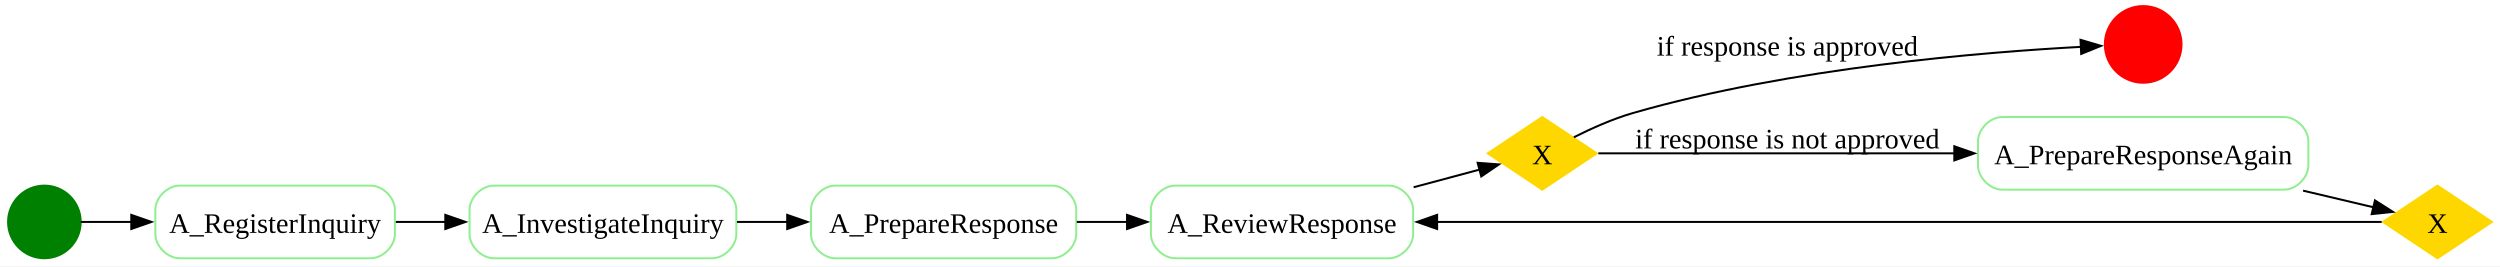
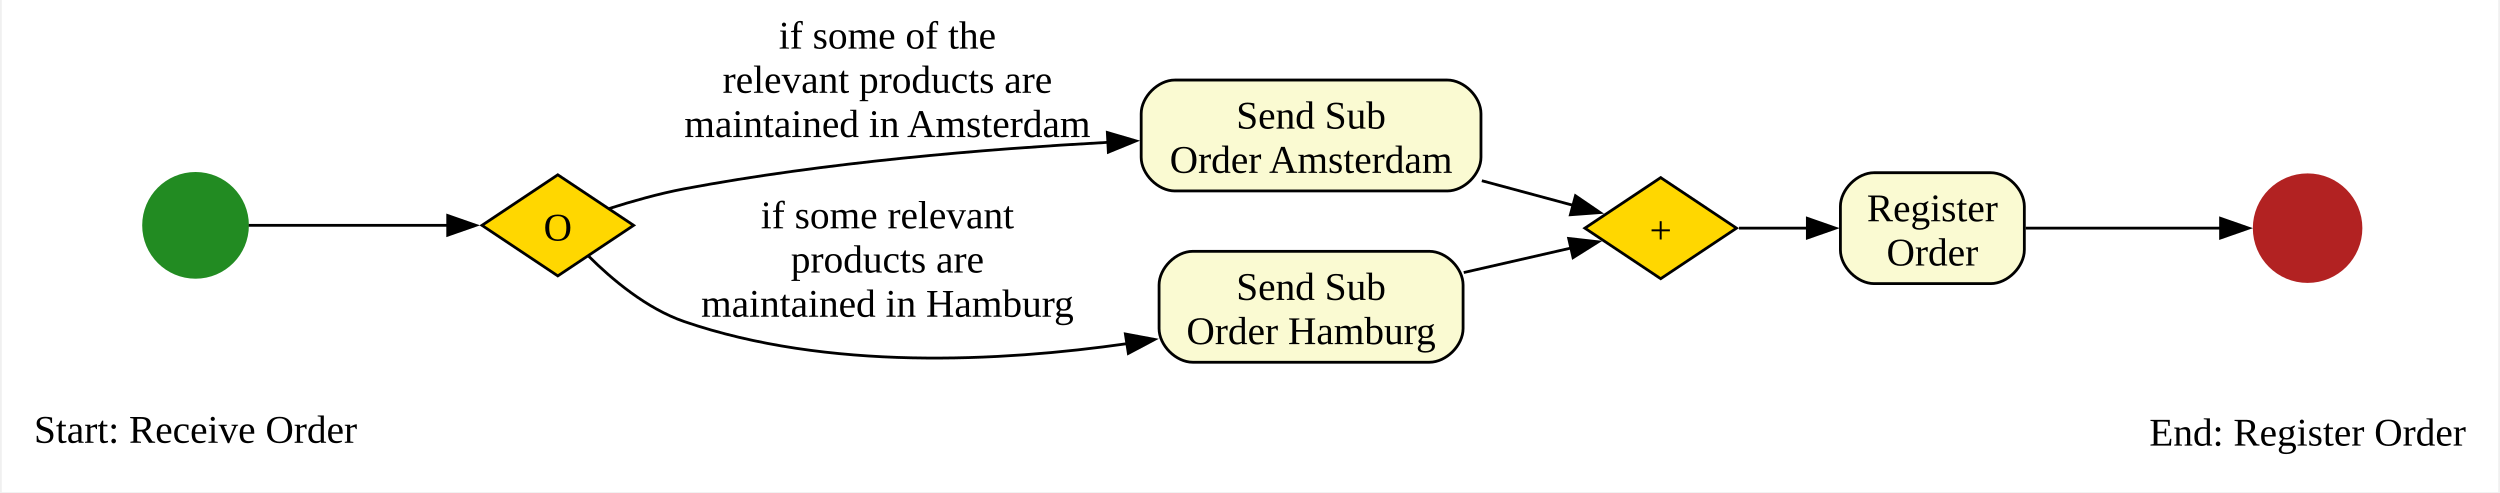
- <svg xmlns="http://www.w3.org/2000/svg" width="1239pt" height="132pt" viewBox="0.00 0.00 1239.25 132.00">
-   <g id="graph0" class="graph" transform="scale(1 1) rotate(0) translate(4 128)">
-     <polygon fill="white" stroke="none" points="-4,4 -4,-128 1235.25,-128 1235.25,4 -4,4" />
+ <svg xmlns="http://www.w3.org/2000/svg" width="889pt" height="175pt" viewBox="0.00 0.00 889.00 175.25">
+   <g id="graph0" class="graph" transform="scale(1 1) rotate(0) translate(4 171.25)">
+     <polygon fill="white" stroke="none" points="-4,4 -4,-171.25 885,-171.25 885,4 -4,4" />
    <g id="node1" class="node">
-       <ellipse fill="green" stroke="green" cx="18" cy="-18" rx="18" ry="18" />
+       <ellipse fill="forestgreen" stroke="forestgreen" stroke-width="2" cx="65" cy="-91" rx="18" ry="18" />
+     </g>
+     <g id="node6" class="node">
+       <polygon fill="gold" stroke="black" points="194,-109 167,-91 194,-73 221,-91 194,-109" />
+       <text text-anchor="middle" x="194" y="-85.58" font-family="Times New Roman,serif" font-size="14.00">O</text>
+     </g>
+     <g id="edge1" class="edge">
+       <path fill="none" stroke="black" d="M83.93,-91C102.29,-91 131.41,-91 154.94,-91" />
+       <polygon fill="black" stroke="black" points="154.8,-94.5 164.8,-91 154.8,-87.5 154.8,-94.5" />
+     </g>
+     <g id="node8" class="node">
+       <polygon fill="white" stroke="none" points="130,-37 0,-37 0,-1 130,-1 130,-37" />
+       <text text-anchor="middle" x="65" y="-13.57" font-family="Times New Roman,serif" font-size="14.00">Start: Receive Order</text>
+     </g>
+     <g id="node2" class="node">
+       <ellipse fill="firebrick" stroke="firebrick" stroke-width="3" cx="817.12" cy="-90" rx="18" ry="18" />
+     </g>
+     <g id="node9" class="node">
+       <polygon fill="white" stroke="none" points="881,-36 753.25,-36 753.25,0 881,0 881,-36" />
+       <text text-anchor="middle" x="817.12" y="-12.57" font-family="Times New Roman,serif" font-size="14.00">End: Register Order</text>
    </g>
    <g id="node3" class="node">
-       <path fill="none" stroke="lightgreen" d="M179.75,-36C179.75,-36 85,-36 85,-36 79,-36 73,-30 73,-24 73,-24 73,-12 73,-12 73,-6 79,0 85,0 85,0 179.75,0 179.75,0 185.75,0 191.75,-6 191.75,-12 191.75,-12 191.75,-24 191.75,-24 191.75,-30 185.75,-36 179.75,-36" />
-       <text text-anchor="middle" x="132.38" y="-12.58" font-family="Times New Roman,serif" font-size="14.00">A_RegisterInquiry</text>
+       <path fill="lightgoldenrodyellow" stroke="black" d="M510.75,-142.75C510.75,-142.75 413.75,-142.75 413.75,-142.75 407.75,-142.75 401.75,-136.75 401.75,-130.75 401.75,-130.75 401.75,-115.25 401.75,-115.25 401.75,-109.25 407.75,-103.25 413.75,-103.25 413.75,-103.25 510.75,-103.25 510.75,-103.25 516.75,-103.25 522.75,-109.25 522.75,-115.25 522.75,-115.25 522.75,-130.75 522.75,-130.75 522.75,-136.75 516.75,-142.75 510.75,-142.75" />
+       <text text-anchor="middle" x="462.25" y="-125.45" font-family="Times New Roman,serif" font-size="14.00">Send Sub </text>
+       <text text-anchor="middle" x="462.25" y="-109.7" font-family="Times New Roman,serif" font-size="14.00"> Order Amsterdam</text>
    </g>
-     <g id="edge1" class="edge">
-       <path fill="none" stroke="black" d="M36.07,-18C43.14,-18 51.85,-18 61.11,-18" />
-       <polygon fill="black" stroke="black" points="61.08,-21.5 71.08,-18 61.08,-14.5 61.08,-21.5" />
+     <g id="node7" class="node">
+       <polygon fill="gold" stroke="black" points="586.75,-108 559.75,-90 586.75,-72 613.75,-90 586.75,-108" />
+       <text text-anchor="middle" x="586.75" y="-84.58" font-family="Times New Roman,serif" font-size="14.00">+</text>
    </g>
-     <g id="node2" class="node">
-       <ellipse fill="red" stroke="red" stroke-width="3" cx="1058.38" cy="-106" rx="18" ry="18" />
+     <g id="edge4" class="edge">
+       <path fill="none" stroke="black" d="M523.06,-106.89C534.41,-103.83 545.83,-100.75 555.75,-98.08" />
+       <polygon fill="black" stroke="black" points="556.41,-101.53 565.16,-95.55 554.59,-94.77 556.41,-101.53" />
    </g>
    <g id="node4" class="node">
-       <path fill="none" stroke="lightgreen" d="M349,-36C349,-36 240.75,-36 240.75,-36 234.75,-36 228.75,-30 228.75,-24 228.75,-24 228.75,-12 228.75,-12 228.75,-6 234.75,0 240.75,0 240.75,0 349,0 349,0 355,0 361,-6 361,-12 361,-12 361,-24 361,-24 361,-30 355,-36 349,-36" />
-       <text text-anchor="middle" x="294.88" y="-12.58" font-family="Times New Roman,serif" font-size="14.00">A_InvestigateInquiry</text>
+       <path fill="lightgoldenrodyellow" stroke="black" d="M504.38,-81.75C504.38,-81.75 420.12,-81.75 420.12,-81.75 414.12,-81.75 408.12,-75.75 408.12,-69.75 408.12,-69.75 408.12,-54.25 408.12,-54.25 408.12,-48.25 414.12,-42.25 420.12,-42.25 420.12,-42.25 504.38,-42.25 504.38,-42.25 510.38,-42.25 516.38,-48.25 516.38,-54.25 516.38,-54.25 516.38,-69.75 516.38,-69.75 516.38,-75.75 510.38,-81.75 504.38,-81.75" />
+       <text text-anchor="middle" x="462.25" y="-64.45" font-family="Times New Roman,serif" font-size="14.00">Send Sub </text>
+       <text text-anchor="middle" x="462.25" y="-48.7" font-family="Times New Roman,serif" font-size="14.00"> Order Hamburg</text>
+     </g>
+     <g id="edge5" class="edge">
+       <path fill="none" stroke="black" d="M516.62,-74.2C529.78,-77.21 543.42,-80.33 555.08,-82.99" />
+       <polygon fill="black" stroke="black" points="553.98,-86.33 564.51,-85.14 555.54,-79.5 553.98,-86.33" />
+     </g>
+     <g id="node5" class="node">
+       <path fill="lightgoldenrodyellow" stroke="black" d="M704.25,-109.75C704.25,-109.75 662.75,-109.75 662.75,-109.75 656.75,-109.75 650.75,-103.75 650.75,-97.75 650.75,-97.75 650.75,-82.25 650.75,-82.25 650.75,-76.25 656.75,-70.25 662.75,-70.25 662.75,-70.25 704.25,-70.25 704.25,-70.25 710.25,-70.25 716.25,-76.25 716.25,-82.25 716.25,-82.25 716.25,-97.75 716.25,-97.75 716.25,-103.75 710.25,-109.75 704.25,-109.75" />
+       <text text-anchor="middle" x="683.5" y="-92.45" font-family="Times New Roman,serif" font-size="14.00">Register </text>
+       <text text-anchor="middle" x="683.5" y="-76.7" font-family="Times New Roman,serif" font-size="14.00"> Order</text>
+     </g>
+     <g id="edge7" class="edge">
+       <path fill="none" stroke="black" d="M716.7,-90C737.95,-90 765.59,-90 786.33,-90" />
+       <polygon fill="black" stroke="black" points="786.13,-93.5 796.13,-90 786.13,-86.5 786.13,-93.5" />
    </g>
    <g id="edge2" class="edge">
-       <path fill="none" stroke="black" d="M192.23,-18C200.29,-18 208.65,-18 216.97,-18" />
-       <polygon fill="black" stroke="black" points="216.74,-21.5 226.74,-18 216.74,-14.5 216.74,-21.5" />
-     </g>
-     <g id="node5" class="node">
-       <path fill="none" stroke="lightgreen" d="M517.5,-36C517.5,-36 410,-36 410,-36 404,-36 398,-30 398,-24 398,-24 398,-12 398,-12 398,-6 404,0 410,0 410,0 517.5,0 517.5,0 523.5,0 529.5,-6 529.5,-12 529.5,-12 529.5,-24 529.5,-24 529.5,-30 523.5,-36 517.5,-36" />
-       <text text-anchor="middle" x="463.75" y="-12.58" font-family="Times New Roman,serif" font-size="14.00">A_PrepareResponse</text>
+       <path fill="none" stroke="black" d="M212.36,-97.01C220.38,-99.56 230.08,-102.32 239,-104 288.96,-113.41 346.12,-118.17 389.96,-120.57" />
+       <polygon fill="black" stroke="black" points="389.7,-124.06 399.87,-121.08 390.06,-117.07 389.7,-124.06" />
+       <text text-anchor="middle" x="311.38" y="-153.95" font-family="Times New Roman,serif" font-size="14.00">if some of the </text>
+       <text text-anchor="middle" x="311.38" y="-138.2" font-family="Times New Roman,serif" font-size="14.00"> relevant products are </text>
+       <text text-anchor="middle" x="311.38" y="-122.45" font-family="Times New Roman,serif" font-size="14.00"> maintained in Amsterdam</text>
    </g>
    <g id="edge3" class="edge">
-       <path fill="none" stroke="black" d="M361.35,-18C369.57,-18 378.04,-18 386.41,-18" />
-       <polygon fill="black" stroke="black" points="386.22,-21.5 396.22,-18 386.22,-14.5 386.22,-21.5" />
-     </g>
-     <g id="node6" class="node">
-       <path fill="none" stroke="lightgreen" d="M684.5,-36C684.5,-36 578.5,-36 578.5,-36 572.5,-36 566.5,-30 566.5,-24 566.5,-24 566.5,-12 566.5,-12 566.5,-6 572.5,0 578.5,0 578.5,0 684.5,0 684.5,0 690.5,0 696.5,-6 696.5,-12 696.5,-12 696.5,-24 696.5,-24 696.5,-30 690.5,-36 684.5,-36" />
-       <text text-anchor="middle" x="631.5" y="-12.58" font-family="Times New Roman,serif" font-size="14.00">A_ReviewResponse</text>
-     </g>
-     <g id="edge4" class="edge">
-       <path fill="none" stroke="black" d="M529.78,-18C538.01,-18 546.49,-18 554.87,-18" />
-       <polygon fill="black" stroke="black" points="554.68,-21.5 564.68,-18 554.68,-14.5 554.68,-21.5" />
-     </g>
-     <g id="node8" class="node">
-       <polygon fill="#ffd700" stroke="#ffd700" points="760.5,-70 733.5,-52 760.5,-34 787.5,-52 760.5,-70" />
-       <text text-anchor="middle" x="760.5" y="-46.58" font-family="Times New Roman,serif" font-size="14.00">X</text>
-     </g>
-     <g id="edge5" class="edge">
-       <path fill="none" stroke="black" d="M696.74,-35.2C708.24,-38.28 719.71,-41.35 729.63,-44" />
-       <polygon fill="black" stroke="black" points="728.46,-47.31 739.02,-46.52 730.27,-40.55 728.46,-47.31" />
-     </g>
-     <g id="node7" class="node">
-       <path fill="none" stroke="lightgreen" d="M1128.25,-70C1128.25,-70 988.5,-70 988.5,-70 982.5,-70 976.5,-64 976.5,-58 976.5,-58 976.5,-46 976.5,-46 976.5,-40 982.5,-34 988.5,-34 988.5,-34 1128.25,-34 1128.25,-34 1134.25,-34 1140.25,-40 1140.25,-46 1140.25,-46 1140.25,-58 1140.25,-58 1140.25,-64 1134.25,-70 1128.25,-70" />
-       <text text-anchor="middle" x="1058.38" y="-46.58" font-family="Times New Roman,serif" font-size="14.00">A_PrepareResponseAgain</text>
-     </g>
-     <g id="node9" class="node">
-       <polygon fill="#ffd700" stroke="#ffd700" points="1204.25,-36 1177.25,-18 1204.25,0 1231.25,-18 1204.25,-36" />
-       <text text-anchor="middle" x="1204.25" y="-12.58" font-family="Times New Roman,serif" font-size="14.00">X</text>
-     </g>
-     <g id="edge8" class="edge">
-       <path fill="none" stroke="black" d="M1137.63,-33.51C1150.08,-30.57 1162.27,-27.68 1172.71,-25.22" />
-       <polygon fill="black" stroke="black" points="1173.26,-28.68 1182.19,-22.98 1171.65,-21.87 1173.26,-28.68" />
-     </g>
-     <g id="edge7" class="edge">
-       <path fill="none" stroke="black" d="M776.16,-59.97C784.52,-64.18 795.34,-69.07 805.5,-72 883.71,-94.52 979.97,-102.24 1027.67,-104.79" />
-       <polygon fill="black" stroke="black" points="1027.31,-108.28 1037.47,-105.28 1027.65,-101.29 1027.31,-108.28" />
-       <text text-anchor="middle" x="882" y="-100.45" font-family="Times New Roman,serif" font-size="14.00">if response is approved</text>
+       <path fill="none" stroke="black" d="M204.99,-80.01C213.2,-71.83 225.63,-61.34 239,-56.75 289.98,-39.25 351.49,-42.4 396.86,-48.89" />
+       <polygon fill="black" stroke="black" points="396.12,-52.32 406.53,-50.37 397.18,-45.4 396.12,-52.32" />
+       <text text-anchor="middle" x="311.38" y="-89.95" font-family="Times New Roman,serif" font-size="14.00">if some relevant </text>
+       <text text-anchor="middle" x="311.38" y="-74.2" font-family="Times New Roman,serif" font-size="14.00"> products are </text>
+       <text text-anchor="middle" x="311.38" y="-58.45" font-family="Times New Roman,serif" font-size="14.00"> maintained in Hamburg</text>
    </g>
    <g id="edge6" class="edge">
-       <path fill="none" stroke="black" d="M788.28,-52C827.85,-52 903.86,-52 965.03,-52" />
-       <polygon fill="black" stroke="black" points="964.75,-55.5 974.75,-52 964.75,-48.5 964.75,-55.5" />
-       <text text-anchor="middle" x="882" y="-54.45" font-family="Times New Roman,serif" font-size="14.00">if response is not approved</text>
-     </g>
-     <g id="edge9" class="edge">
-       <path fill="none" stroke="black" d="M1176.61,-18C1093.54,-18 837.13,-18 708.18,-18" />
-       <polygon fill="black" stroke="black" points="708.38,-14.5 698.38,-18 708.38,-21.5 708.38,-14.5" />
+       <path fill="none" stroke="black" d="M614.65,-90C622.32,-90 630.88,-90 639.27,-90" />
+       <polygon fill="black" stroke="black" points="638.98,-93.5 648.98,-90 638.98,-86.5 638.98,-93.5" />
    </g>
  </g>
</svg>
